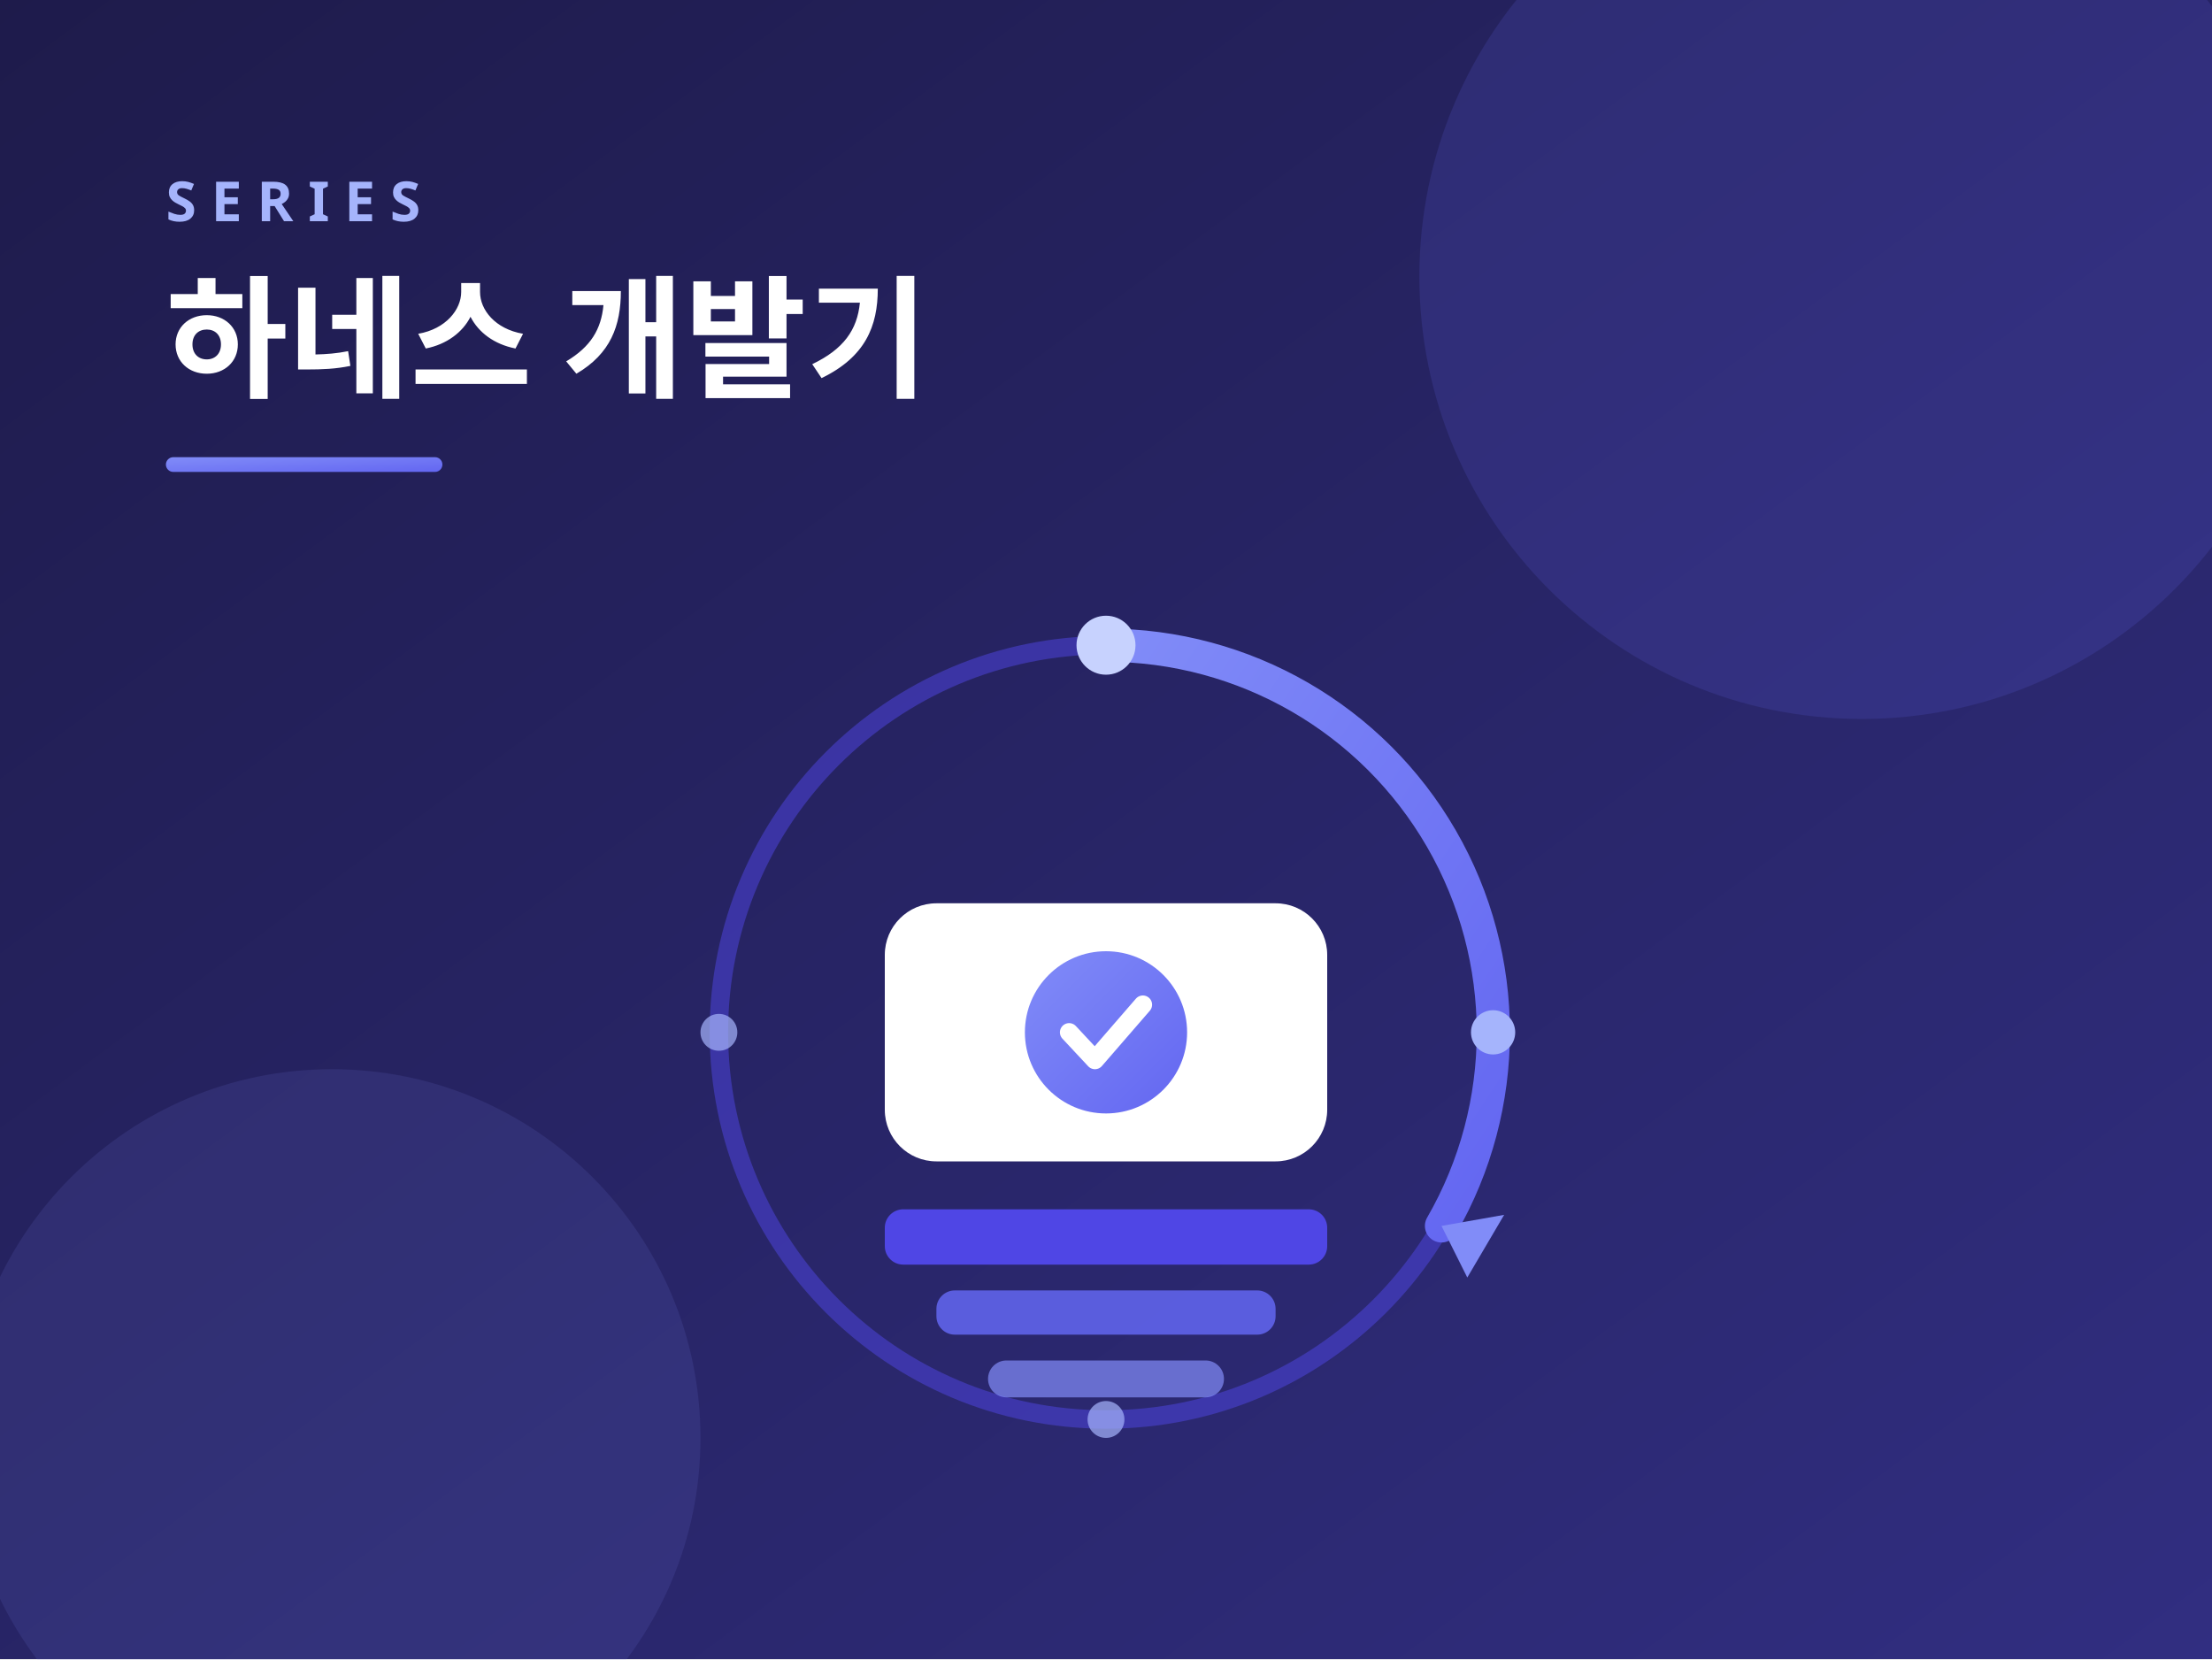
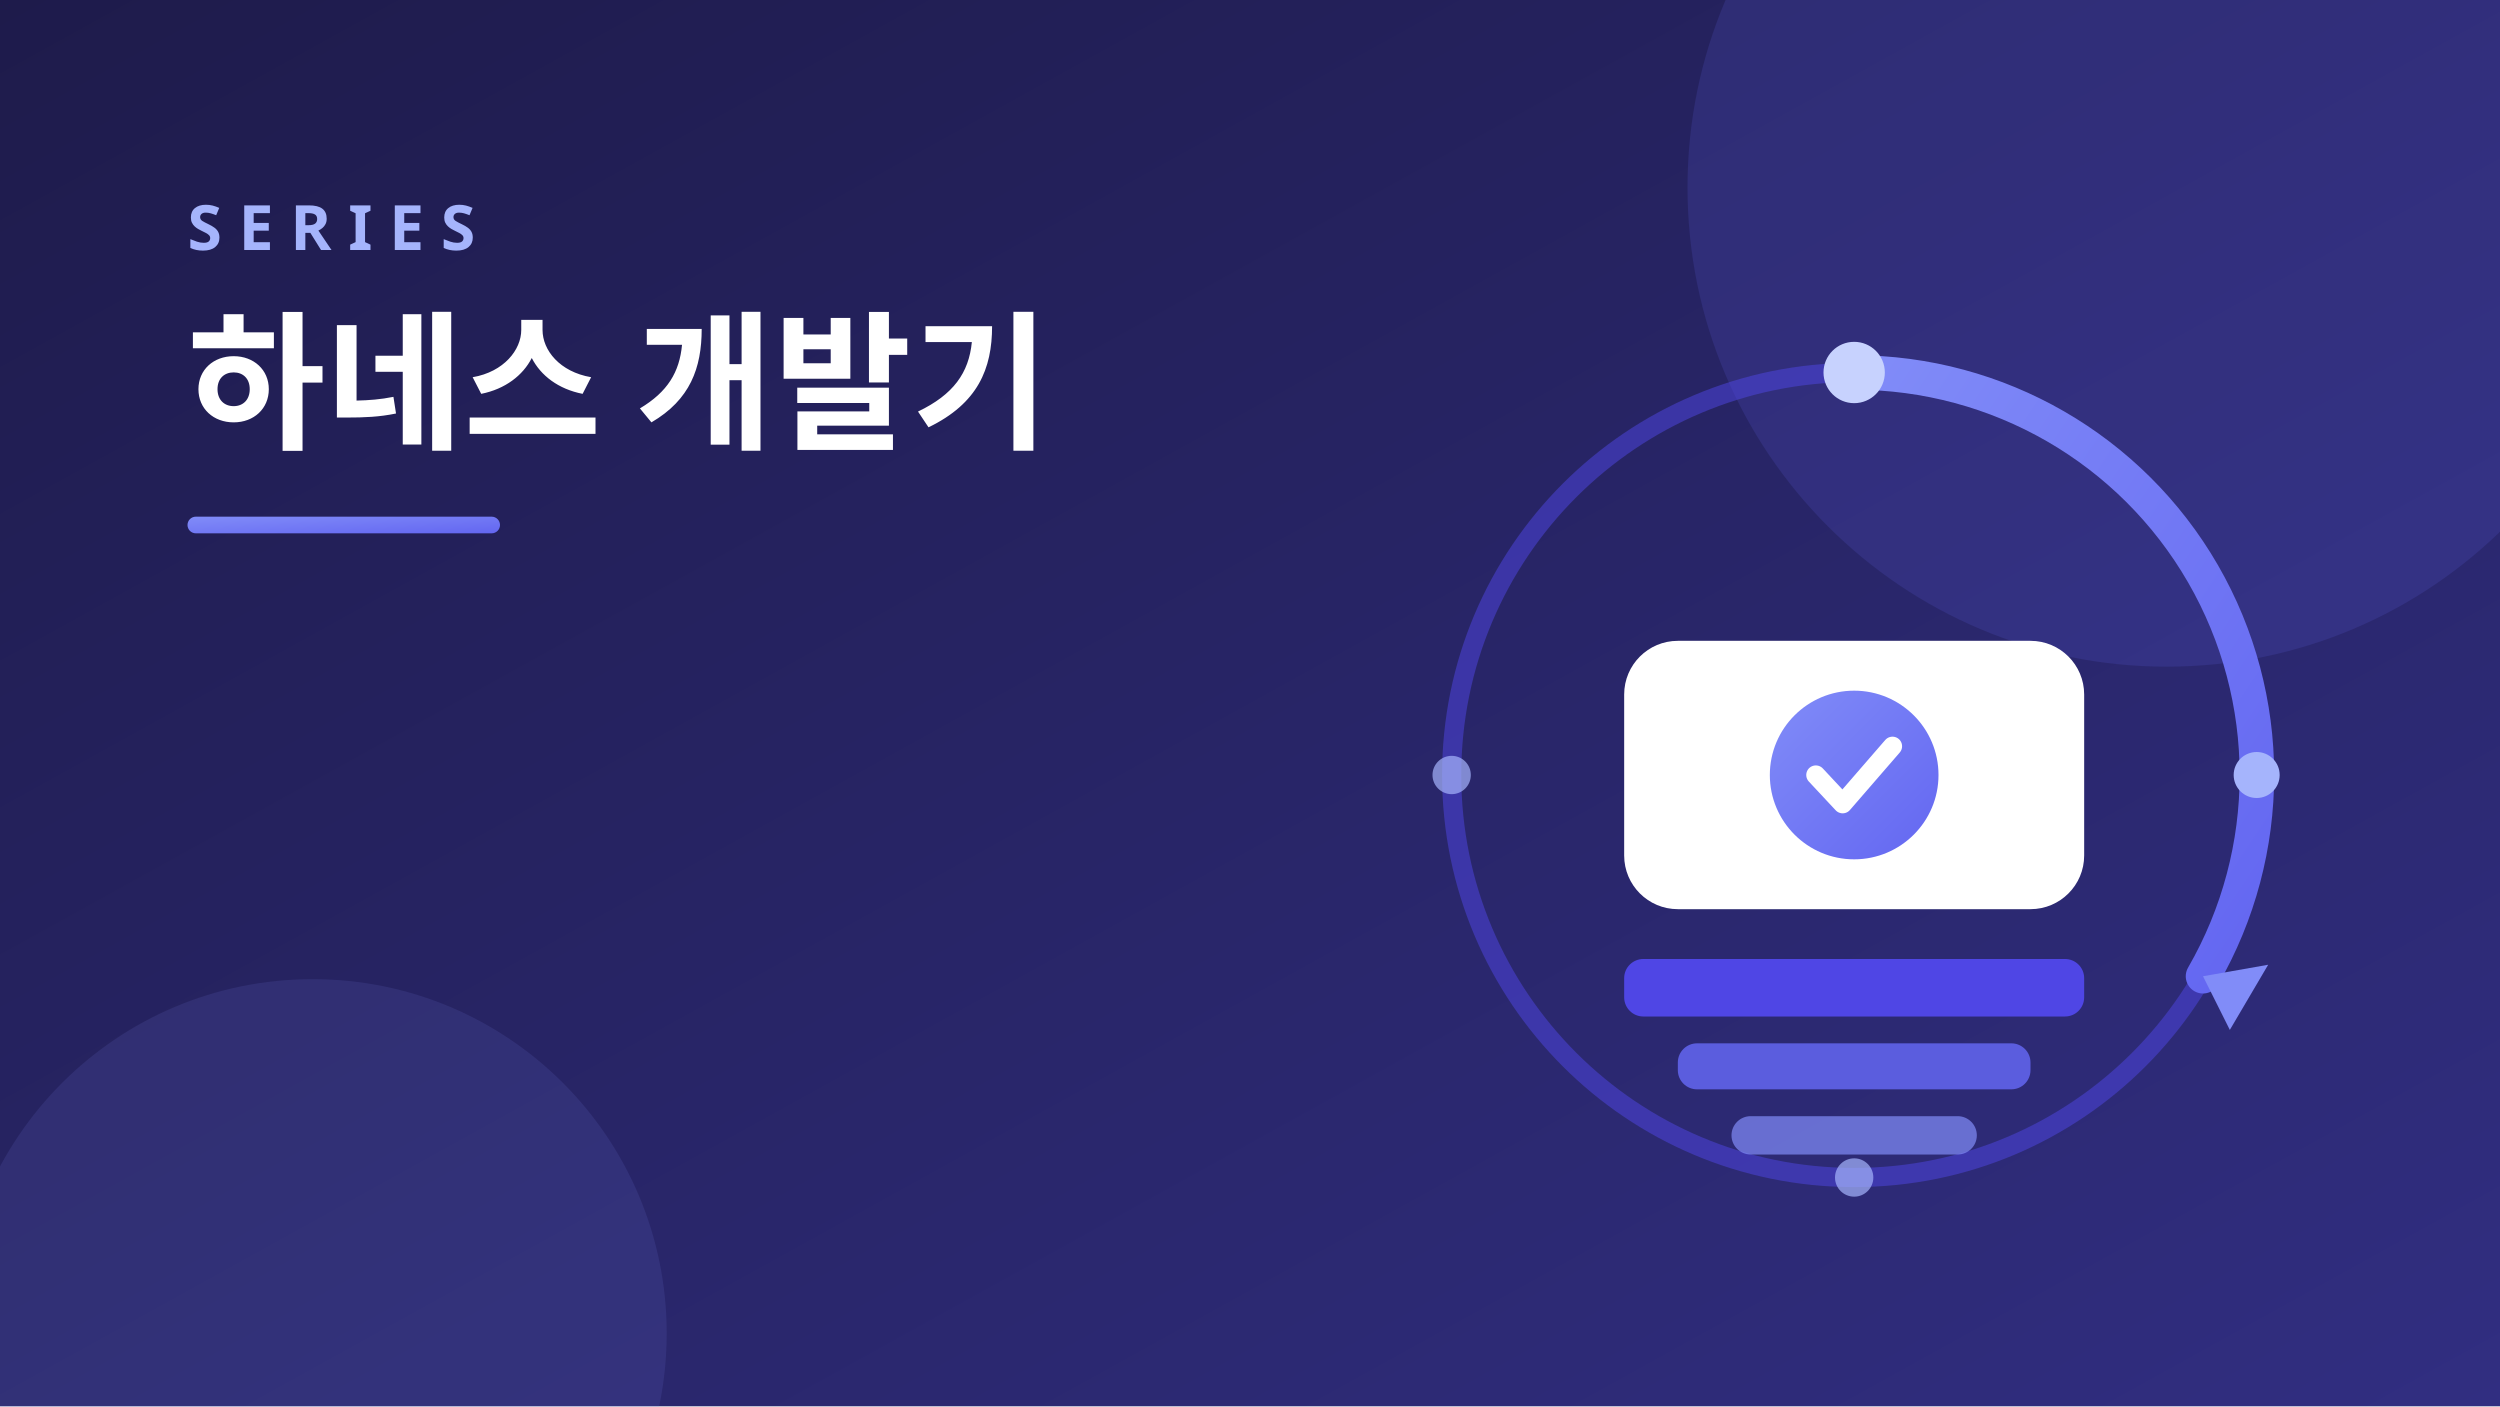
- <svg xmlns="http://www.w3.org/2000/svg" viewBox="0 0 1200 900" role="img" aria-label="하네스 개발기 시리즈">
+ <svg xmlns="http://www.w3.org/2000/svg" viewBox="0 0 1200 675" role="img" aria-label="하네스 개발기 시리즈">
  <defs>
    <linearGradient id="sbg" x1="0" y1="0" x2="1" y2="1">
      <stop offset="0" stop-color="#1e1b4b" />
      <stop offset="1" stop-color="#312e81" />
    </linearGradient>
    <linearGradient id="sacc" x1="0" y1="0" x2="1" y2="1">
      <stop offset="0" stop-color="#818cf8" />
      <stop offset="1" stop-color="#6366f1" />
    </linearGradient>
  </defs>
-   <rect width="1200" height="900" rx="0" fill="url(#sbg)" />
-   <circle cx="1010" cy="150" r="240" fill="#6366f1" opacity="0.16" />
-   <circle cx="180" cy="780" r="200" fill="#818cf8" opacity="0.12" />
+   <rect width="1200" height="675" rx="0" fill="url(#sbg)" />
+   <circle cx="1040" cy="90" r="230" fill="#6366f1" opacity="0.16" />
+   <circle cx="150" cy="640" r="170" fill="#818cf8" opacity="0.12" />
  <text x="90" y="120" font-family="Pretendard,'Pretendard Variable','Malgun Gothic','Apple SD Gothic Neo','Noto Sans KR',sans-serif" font-size="30" font-weight="800" letter-spacing="8" fill="#a5b4fc">SERIES</text>
  <text x="90" y="210" font-family="Pretendard,'Pretendard Variable','Malgun Gothic','Apple SD Gothic Neo','Noto Sans KR',sans-serif" font-size="72" font-weight="800" fill="#ffffff">하네스 개발기</text>
  <rect x="90" y="248" width="150" height="8" rx="4" fill="url(#sacc)" />
-   <g transform="translate(600 560)">
+   <g transform="translate(890 372) scale(0.92)">
    <circle r="210" fill="none" stroke="#4f46e5" stroke-width="10" opacity="0.5" />
    <path d="M 0 -210 A 210 210 0 0 1 182 105" fill="none" stroke="url(#sacc)" stroke-width="18" stroke-linecap="round" />
    <path d="M 182 105 l 34 -6 l -20 34 z" fill="#818cf8" />
    <circle cx="0" cy="-210" r="16" fill="#c7d2fe" />
    <rect x="-120" y="-70" width="240" height="140" rx="28" fill="#ffffff" />
    <circle cx="0" cy="0" r="44" fill="url(#sacc)" />
    <path d="M -20 0 l 14 15 l 26 -30" fill="none" stroke="#ffffff" stroke-width="10" stroke-linecap="round" stroke-linejoin="round" />
    <rect x="-120" y="96" width="240" height="30" rx="10" fill="#4f46e5" />
    <rect x="-92" y="140" width="184" height="24" rx="10" fill="#6366f1" opacity="0.85" />
    <rect x="-64" y="178" width="128" height="20" rx="10" fill="#818cf8" opacity="0.7" />
    <circle cx="210" cy="0" r="12" fill="#a5b4fc" />
    <circle cx="-210" cy="0" r="10" fill="#a5b4fc" opacity="0.7" />
    <circle cx="0" cy="210" r="10" fill="#a5b4fc" opacity="0.7" />
  </g>
</svg>
